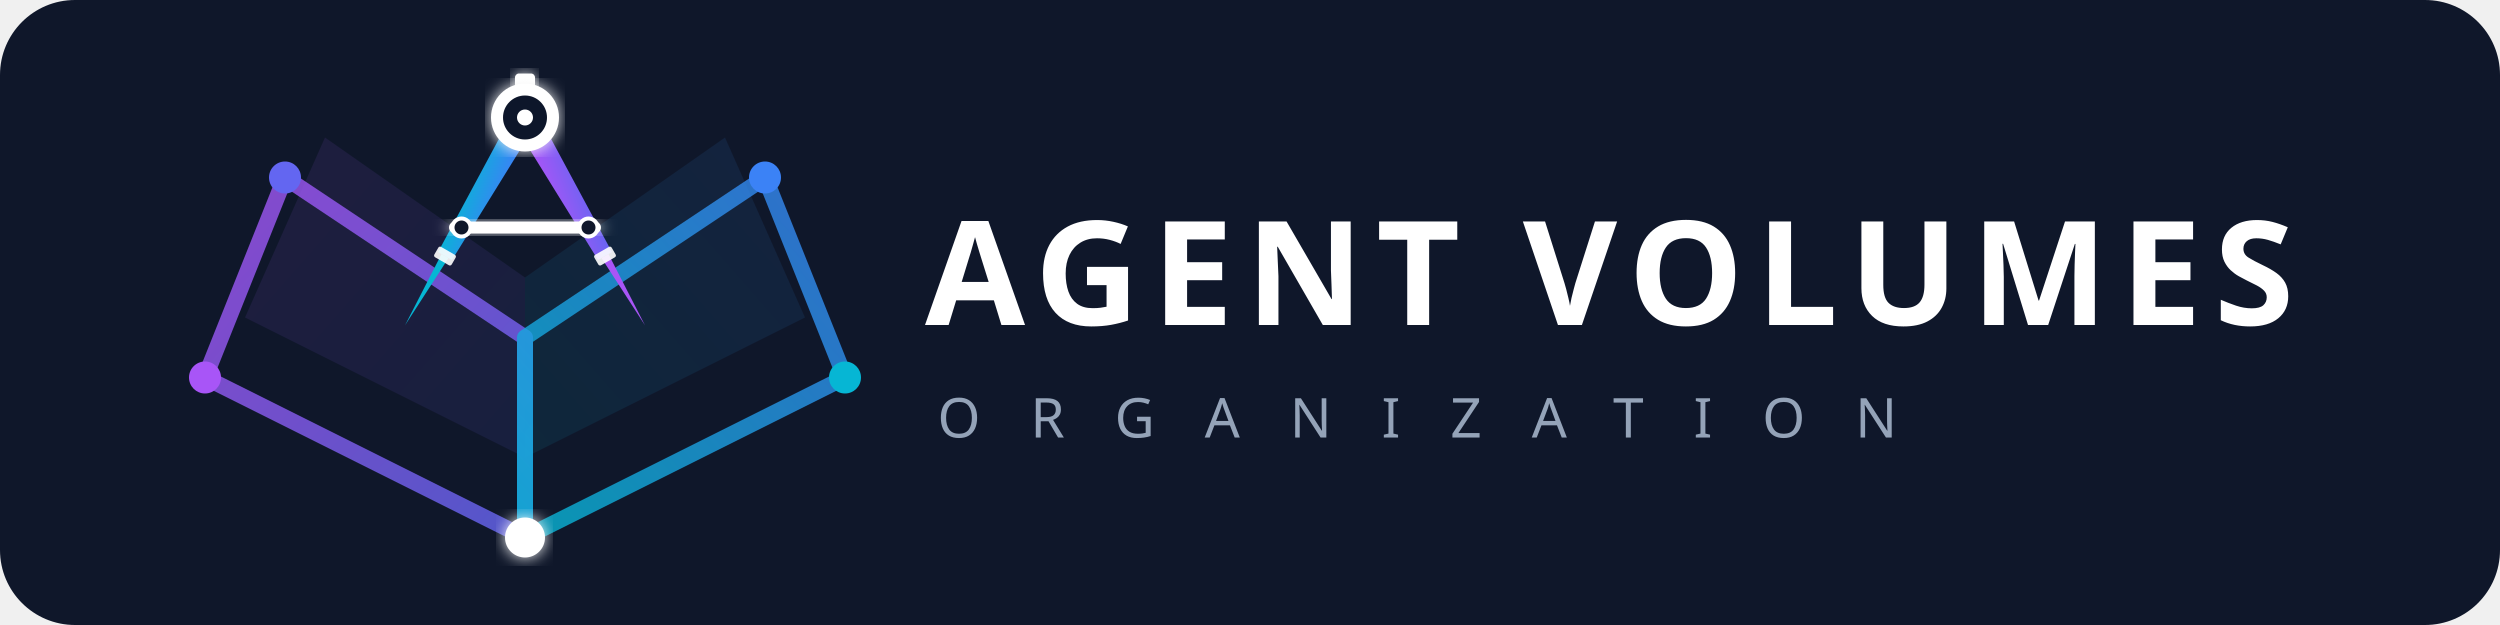
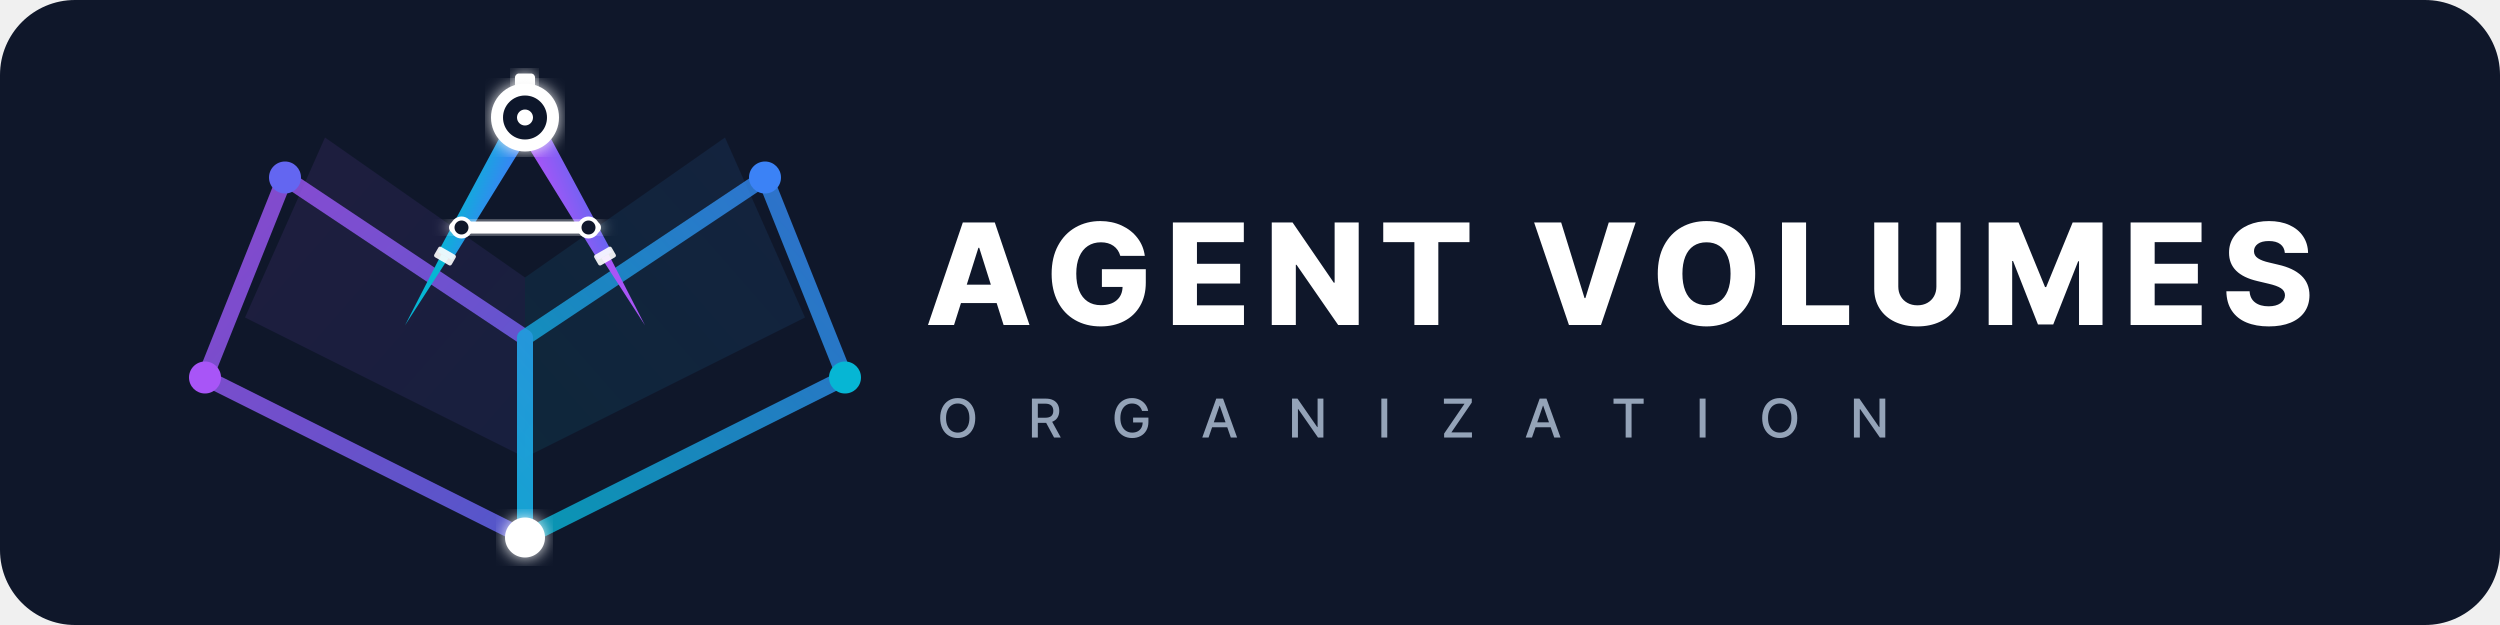
- <svg xmlns="http://www.w3.org/2000/svg" viewBox="0 0 1000 250" width="100%" height="100%">
+ <svg xmlns="http://www.w3.org/2000/svg" viewBox="0 0 1000 250">
  <defs>
-     <style>
-       @font-face {
-         font-family: 'Pretendard Std Variable';
-         font-weight: 45 920;
-         font-display: swap;
-         src: url('https://cdn.jsdelivr.net/gh/orioncactus/pretendard@v1.3.9/packages/pretendard-std/dist/web/variable/woff2-dynamic-subset/PretendardStdVariable.subset.6.woff2') format('woff2-variations');
-       }
-     </style>
-     <linearGradient id="bg" x1="0" y1="0" x2="1000" y2="250">
+     <linearGradient id="agent-volumes-logo-banner-with-bg-4-1_svg__a" x1="0" x2="1000" y1="0" y2="250">
      <stop offset="0%" stop-color="#0f172a" />
      <stop offset="100%" stop-color="#020617" />
    </linearGradient>
-     <linearGradient id="leftPage" x1="100%" y1="100%" x2="0%" y2="0%">
+     <linearGradient id="agent-volumes-logo-banner-with-bg-4-1_svg__b" x1="100%" x2="0%" y1="100%" y2="0%">
      <stop offset="0%" stop-color="#6366f1" />
      <stop offset="100%" stop-color="#a855f7" />
    </linearGradient>
-     <linearGradient id="rightPage" x1="0%" y1="100%" x2="100%" y2="0%">
+     <linearGradient id="agent-volumes-logo-banner-with-bg-4-1_svg__c" x1="0%" x2="100%" y1="100%" y2="0%">
      <stop offset="0%" stop-color="#06b6d4" />
      <stop offset="100%" stop-color="#3b82f6" />
    </linearGradient>
-     <linearGradient id="brightAccent" x1="0%" y1="0%" x2="100%" y2="0%">
-       <stop offset="0%" stop-color="#ffffff" />
+     <linearGradient id="agent-volumes-logo-banner-with-bg-4-1_svg__d" x1="0%" x2="100%" y1="0%" y2="0%">
+       <stop offset="0%" stop-color="#fff" />
      <stop offset="100%" stop-color="#ecfeff" />
    </linearGradient>
-     <filter id="glow" x="-20%" y="-20%" width="140%" height="140%">
-       <feGaussianBlur stdDeviation="4" result="blur" />
-       <feComposite in="SourceGraphic" in2="blur" operator="over" />
+     <filter id="agent-volumes-logo-banner-with-bg-4-1_svg__e" width="140%" height="140%" x="-20%" y="-20%">
+       <feGaussianBlur result="blur" stdDeviation="4" />
+       <feComposite in="SourceGraphic" in2="blur" />
    </filter>
  </defs>
-   <rect width="1000" height="250" rx="30" fill="url(#bg)" />
-   <g transform="translate(210, 135) scale(0.8)">
-     <path d="M 0 60 L -140 -10 L -100 -100 L 0 -30 Z" fill="url(#leftPage)" opacity="0.1" />
-     <path d="M 0 60 L 140 -10 L 100 -100 L 0 -30 Z" fill="url(#rightPage)" opacity="0.1" />
-     <path d="M 0 100 L -160 20 L -120 -80 L 0 0 Z" fill="none" stroke="url(#leftPage)" stroke-width="8" stroke-linejoin="round" opacity="0.8" />
-     <path d="M 0 100 L 160 20 L 120 -80 L 0 0 Z" fill="none" stroke="url(#rightPage)" stroke-width="8" stroke-linejoin="round" opacity="0.8" />
-     <line x1="0" y1="100" x2="0" y2="0" stroke="url(#brightAccent)" stroke-width="8" stroke-linecap="round" />
-     <rect x="-5" y="-132" width="10" height="12" rx="2" fill="#ffffff" filter="url(#glow)" />
-     <g transform="translate(0, -110) rotate(-30)">
-       <polygon points="-6,14 6,14 4,80 -4,80" fill="url(#leftPage)" />
-       <polygon points="-2,80 2,80 0,120" fill="#a855f7" />
-       <rect x="-5" y="77" width="10" height="6" rx="1" fill="#ffffff" opacity="0.9" />
+   <rect width="1000" height="250" fill="url(#agent-volumes-logo-banner-with-bg-4-1_svg__a)" rx="30" />
+   <g transform="matrix(.8 0 0 .8 210 135)">
+     <path fill="url(#agent-volumes-logo-banner-with-bg-4-1_svg__b)" d="m0 60-140-70 40-90L0-30Z" opacity=".1" />
+     <path fill="url(#agent-volumes-logo-banner-with-bg-4-1_svg__c)" d="m0 60 140-70-40-90L0-30Z" opacity=".1" />
+     <path fill="none" stroke="url(#agent-volumes-logo-banner-with-bg-4-1_svg__b)" stroke-linejoin="round" stroke-width="8" d="m0 100-160-80 40-100L0 0Z" opacity=".8" />
+     <path fill="none" stroke="url(#agent-volumes-logo-banner-with-bg-4-1_svg__c)" stroke-linejoin="round" stroke-width="8" d="m0 100 160-80-40-100L0 0Z" opacity=".8" />
+     <path stroke="url(#agent-volumes-logo-banner-with-bg-4-1_svg__d)" stroke-linecap="round" stroke-width="8" d="M0 100V0" />
+     <rect width="10" height="12" x="-5" y="-132" fill="#fff" filter="url(#agent-volumes-logo-banner-with-bg-4-1_svg__e)" rx="2" />
+     <g transform="rotate(-30 -205.263 -55)">
+       <path fill="url(#agent-volumes-logo-banner-with-bg-4-1_svg__b)" d="M-6 14H6L4 80h-8z" />
+       <path fill="#a855f7" d="M-2 80h4l-2 40z" />
+       <rect width="10" height="6" x="-5" y="77" fill="#fff" opacity=".9" rx="1" />
    </g>
-     <g transform="translate(0, -110) rotate(30)">
-       <polygon points="-6,14 6,14 4,80 -4,80" fill="url(#rightPage)" />
-       <polygon points="-2,80 2,80 0,120" fill="#06b6d4" />
-       <rect x="-5" y="77" width="10" height="6" rx="1" fill="#ffffff" opacity="0.9" />
+     <g transform="rotate(30 205.263 -55)">
+       <path fill="url(#agent-volumes-logo-banner-with-bg-4-1_svg__c)" d="M-6 14H6L4 80h-8z" />
+       <path fill="#06b6d4" d="M-2 80h4l-2 40z" />
+       <rect width="10" height="6" x="-5" y="77" fill="#fff" opacity=".9" rx="1" />
    </g>
-     <g transform="translate(0, -55)">
-       <rect x="-38" y="-3" width="76" height="6" rx="3" fill="#ffffff" filter="url(#glow)" />
-       <circle cx="-31.75" cy="0" r="4.5" fill="#0f172a" stroke="#ffffff" stroke-width="2" />
-       <circle cx="31.75" cy="0" r="4.5" fill="#0f172a" stroke="#ffffff" stroke-width="2" />
+     <g transform="translate(0 -55)">
+       <rect width="76" height="6" x="-38" y="-3" fill="#fff" filter="url(#agent-volumes-logo-banner-with-bg-4-1_svg__e)" rx="3" />
+       <circle cx="-31.75" r="4.5" fill="#0f172a" stroke="#fff" stroke-width="2" />
+       <circle cx="31.75" r="4.5" fill="#0f172a" stroke="#fff" stroke-width="2" />
    </g>
-     <circle cx="0" cy="-110" r="14" fill="#0f172a" stroke="#ffffff" stroke-width="6" filter="url(#glow)" />
-     <circle cx="0" cy="-110" r="4" fill="#ffffff" />
-     <circle cx="0" cy="100" r="10" fill="#ffffff" filter="url(#glow)" />
+     <circle cy="-110" r="14" fill="#0f172a" stroke="#fff" stroke-width="6" filter="url(#agent-volumes-logo-banner-with-bg-4-1_svg__e)" />
+     <circle cy="-110" r="4" fill="#fff" />
+     <circle cy="100" r="10" fill="#fff" filter="url(#agent-volumes-logo-banner-with-bg-4-1_svg__e)" />
    <circle cx="-160" cy="20" r="8" fill="#a855f7" />
    <circle cx="160" cy="20" r="8" fill="#06b6d4" />
    <circle cx="-120" cy="-80" r="8" fill="#6366f1" />
    <circle cx="120" cy="-80" r="8" fill="#3b82f6" />
  </g>
-   <text x="370" y="130" font-family="'Pretendard Std Variable', sans-serif" font-size="58" font-weight="800" fill="#ffffff" text-anchor="start" letter-spacing="5">AGENT VOLUMES</text>
-   <text x="375" y="175" font-family="'Pretendard Std Variable', sans-serif" font-size="22" font-weight="500" fill="#94a3b8" text-anchor="start" letter-spacing="20">ORGANIZATION</text>
+   <path fill="#fff" d="m371.19 130 13.933-41.008h12.8L411.802 130h-10.365l-2.776-8.78h-14.273L381.61 130Zm25.148-16.143-4.645-14.726h-.34l-4.644 14.726Zm44.025-16.935q-3.002 0-5.225 1.473-2.223 1.472-3.427 4.29-1.203 2.818-1.203 6.754 0 3.994 1.16 6.826 1.162 2.832 3.371 4.318 2.209 1.487 5.324 1.487 4.05 0 6.316-1.968t2.35-5.338h-8.27v-7.08h17.56v5.38q0 5.353-2.295 9.318t-6.386 6.075-9.331 2.11q-5.834 0-10.28-2.55-4.447-2.548-6.91-7.306-2.465-4.758-2.465-11.158 0-6.542 2.563-11.314t6.995-7.293 9.927-2.52q4.673 0 8.538 1.784t6.302 4.956 2.945 7.193h-9.799q-.736-2.605-2.747-4.021-2.01-1.416-5.013-1.416m28.789-7.93h28.377v7.873h-18.748v8.666h17.276v7.873H478.78v8.723h18.805V130h-28.434ZM543.48 130h-8.212l-16.653-24.072h-.283V130h-9.629V88.992h8.326l16.483 24.072h.34V88.992h9.628Zm9.815-41.008h34.494v7.873h-12.46V130h-9.573V96.865h-12.461Zm80.518 30.246h.34l9.345-30.246h10.762L640.383 130h-12.801l-13.934-41.008h10.819Zm48.783 11.328q-5.58 0-9.997-2.492-4.418-2.492-6.953-7.25t-2.535-11.328q0-6.599 2.535-11.356 2.535-4.758 6.953-7.236t9.997-2.478q5.55 0 9.983 2.478 4.432 2.478 6.966 7.236 2.535 4.757 2.535 11.356t-2.535 11.357-6.966 7.235-9.983 2.478m0-33.644q-3.002 0-5.169 1.444-2.166 1.445-3.313 4.277t-1.147 6.853 1.147 6.854 3.313 4.276 5.169 1.444 5.168-1.444 3.314-4.276 1.147-6.854-1.147-6.853-3.314-4.277-5.168-1.444m30.204-7.93h9.63v33.135h17.218V130h-26.847Zm71.44 0v26.451q0 4.532-2.166 7.958t-6.075 5.296-9.034 1.87q-5.154 0-9.063-1.87-3.908-1.869-6.06-5.296-2.153-3.426-2.153-7.958v-26.45h9.63v25.657q0 2.153.962 3.852.963 1.7 2.705 2.662 1.742.963 3.979.963t3.965-.963 2.676-2.662.949-3.852V88.992Zm23.182 0 10.592 25.828h.453l10.592-25.828h11.95V130h-9.402v-25.488h-.34l-9.968 25.261h-6.117l-9.97-25.375h-.339V130h-9.402V88.992Zm44.818 0h28.377v7.873H861.87v8.666h17.276v7.873H861.87v8.723h18.805V130H852.24Zm55.297 7.42q-2.86 0-4.404 1.133-1.543 1.133-1.543 2.945 0 1.756 1.586 2.818t4.531 1.713l3.568.85q6.06 1.36 9.275 4.39t3.243 7.844q-.028 3.852-1.968 6.656t-5.58 4.304-8.708 1.501q-5.154 0-8.935-1.571-3.78-1.572-5.876-4.716-2.096-3.143-2.181-7.76h9.289q.17 2.918 2.195 4.461t5.395 1.543q3.002 0 4.758-1.217 1.755-1.218 1.812-3.2-.028-1.756-1.614-2.804t-5.07-1.841l-4.304-1.02q-11.385-2.633-11.385-11.328-.028-3.738 2.025-6.627t5.692-4.474 8.256-1.586q4.673 0 8.184 1.6 3.512 1.6 5.452 4.489t1.997 6.655h-9.29q-.17-2.266-1.812-3.512t-4.588-1.246" />
+   <path fill="#94a3b8" d="M383.1 175.215q-2.03 0-3.626-.972-1.595-.972-2.497-2.783-.903-1.81-.903-4.237 0-2.439.903-4.249.902-1.81 2.497-2.777t3.626-.967q2.008 0 3.604.967 1.595.967 2.497 2.777.903 1.81.903 4.249 0 2.427-.903 4.237-.902 1.81-2.497 2.783-1.596.972-3.604.972m0-13.815q-1.354 0-2.417.677-1.064.677-1.665 1.987-.602 1.311-.602 3.159t.602 3.158 1.665 1.987 2.417.677q1.342 0 2.4-.677 1.059-.677 1.66-1.993.602-1.315.602-3.152 0-1.848-.602-3.159-.601-1.31-1.66-1.987t-2.4-.677m29.668-1.955h5.543q1.761 0 2.97.613 1.208.612 1.815 1.713t.607 2.551q0 1.59-.72 2.729-.72 1.138-2.116 1.665l3.438 6.284h-2.686l-3.158-5.865h-3.33V175h-2.363Zm5.306 7.649q1.676 0 2.46-.704.784-.703.784-2.068 0-1.375-.79-2.116-.789-.741-2.454-.741h-2.943v5.629Zm34.717-5.694q-1.321 0-2.38.683-1.057.682-1.659 1.998t-.602 3.142q0 1.837.607 3.147t1.681 1.993 2.46.682q1.236 0 2.17-.494.935-.494 1.456-1.413.52-.918.542-2.154h-3.824v-1.955h6.123v1.762q0 1.934-.827 3.39-.827 1.455-2.304 2.244t-3.357.79q-2.095 0-3.695-.972t-2.487-2.783-.886-4.237.891-4.238 2.476-2.782 3.594-.973q1.665 0 3.045.65t2.277 1.816 1.166 2.67h-2.428q-.44-1.408-1.477-2.187t-2.562-.779m28.121 13.6 5.586-15.555h2.729L494.834 175h-2.514l-1.418-4.104h-6.058L483.426 175Zm9.303-6.08-2.299-6.639h-.107l-2.288 6.639Zm39.142 6.08h-2.17l-7.884-11.365h-.13V175h-2.362v-15.555h2.191l7.885 11.387h.15v-11.387h2.32Zm25.543 0h-2.363v-15.555h2.363Zm22.75-1.568 8.164-11.946h-8.25v-2.04h11.15v1.568l-8.163 11.945h8.228V175H577.65ZM610.283 175l5.586-15.555h2.729L624.205 175h-2.514l-1.418-4.104h-6.058L612.797 175Zm9.303-6.08-2.299-6.639h-.107l-2.288 6.639Zm25.822-9.475h12.053v2.041h-4.834V175h-2.363v-13.514h-4.856ZM682.23 175h-2.363v-15.555h2.363Zm29.668.215q-2.03 0-3.625-.972t-2.498-2.783-.902-4.237q0-2.439.902-4.249.903-1.81 2.498-2.777t3.625-.967q2.01 0 3.604.967 1.596.967 2.498 2.777t.902 4.249q0 2.427-.902 4.237t-2.498 2.783-3.604.972m0-13.815q-1.353 0-2.417.677t-1.665 1.987-.601 3.159.601 3.158 1.665 1.987q1.064.677 2.417.677 1.343 0 2.401-.677t1.66-1.993.602-3.152q0-1.848-.602-3.159t-1.66-1.987-2.4-.677m42.214 13.6h-2.17l-7.884-11.365h-.13V175h-2.363v-15.555h2.192l7.885 11.387h.15v-11.387h2.32Z" />
</svg>
